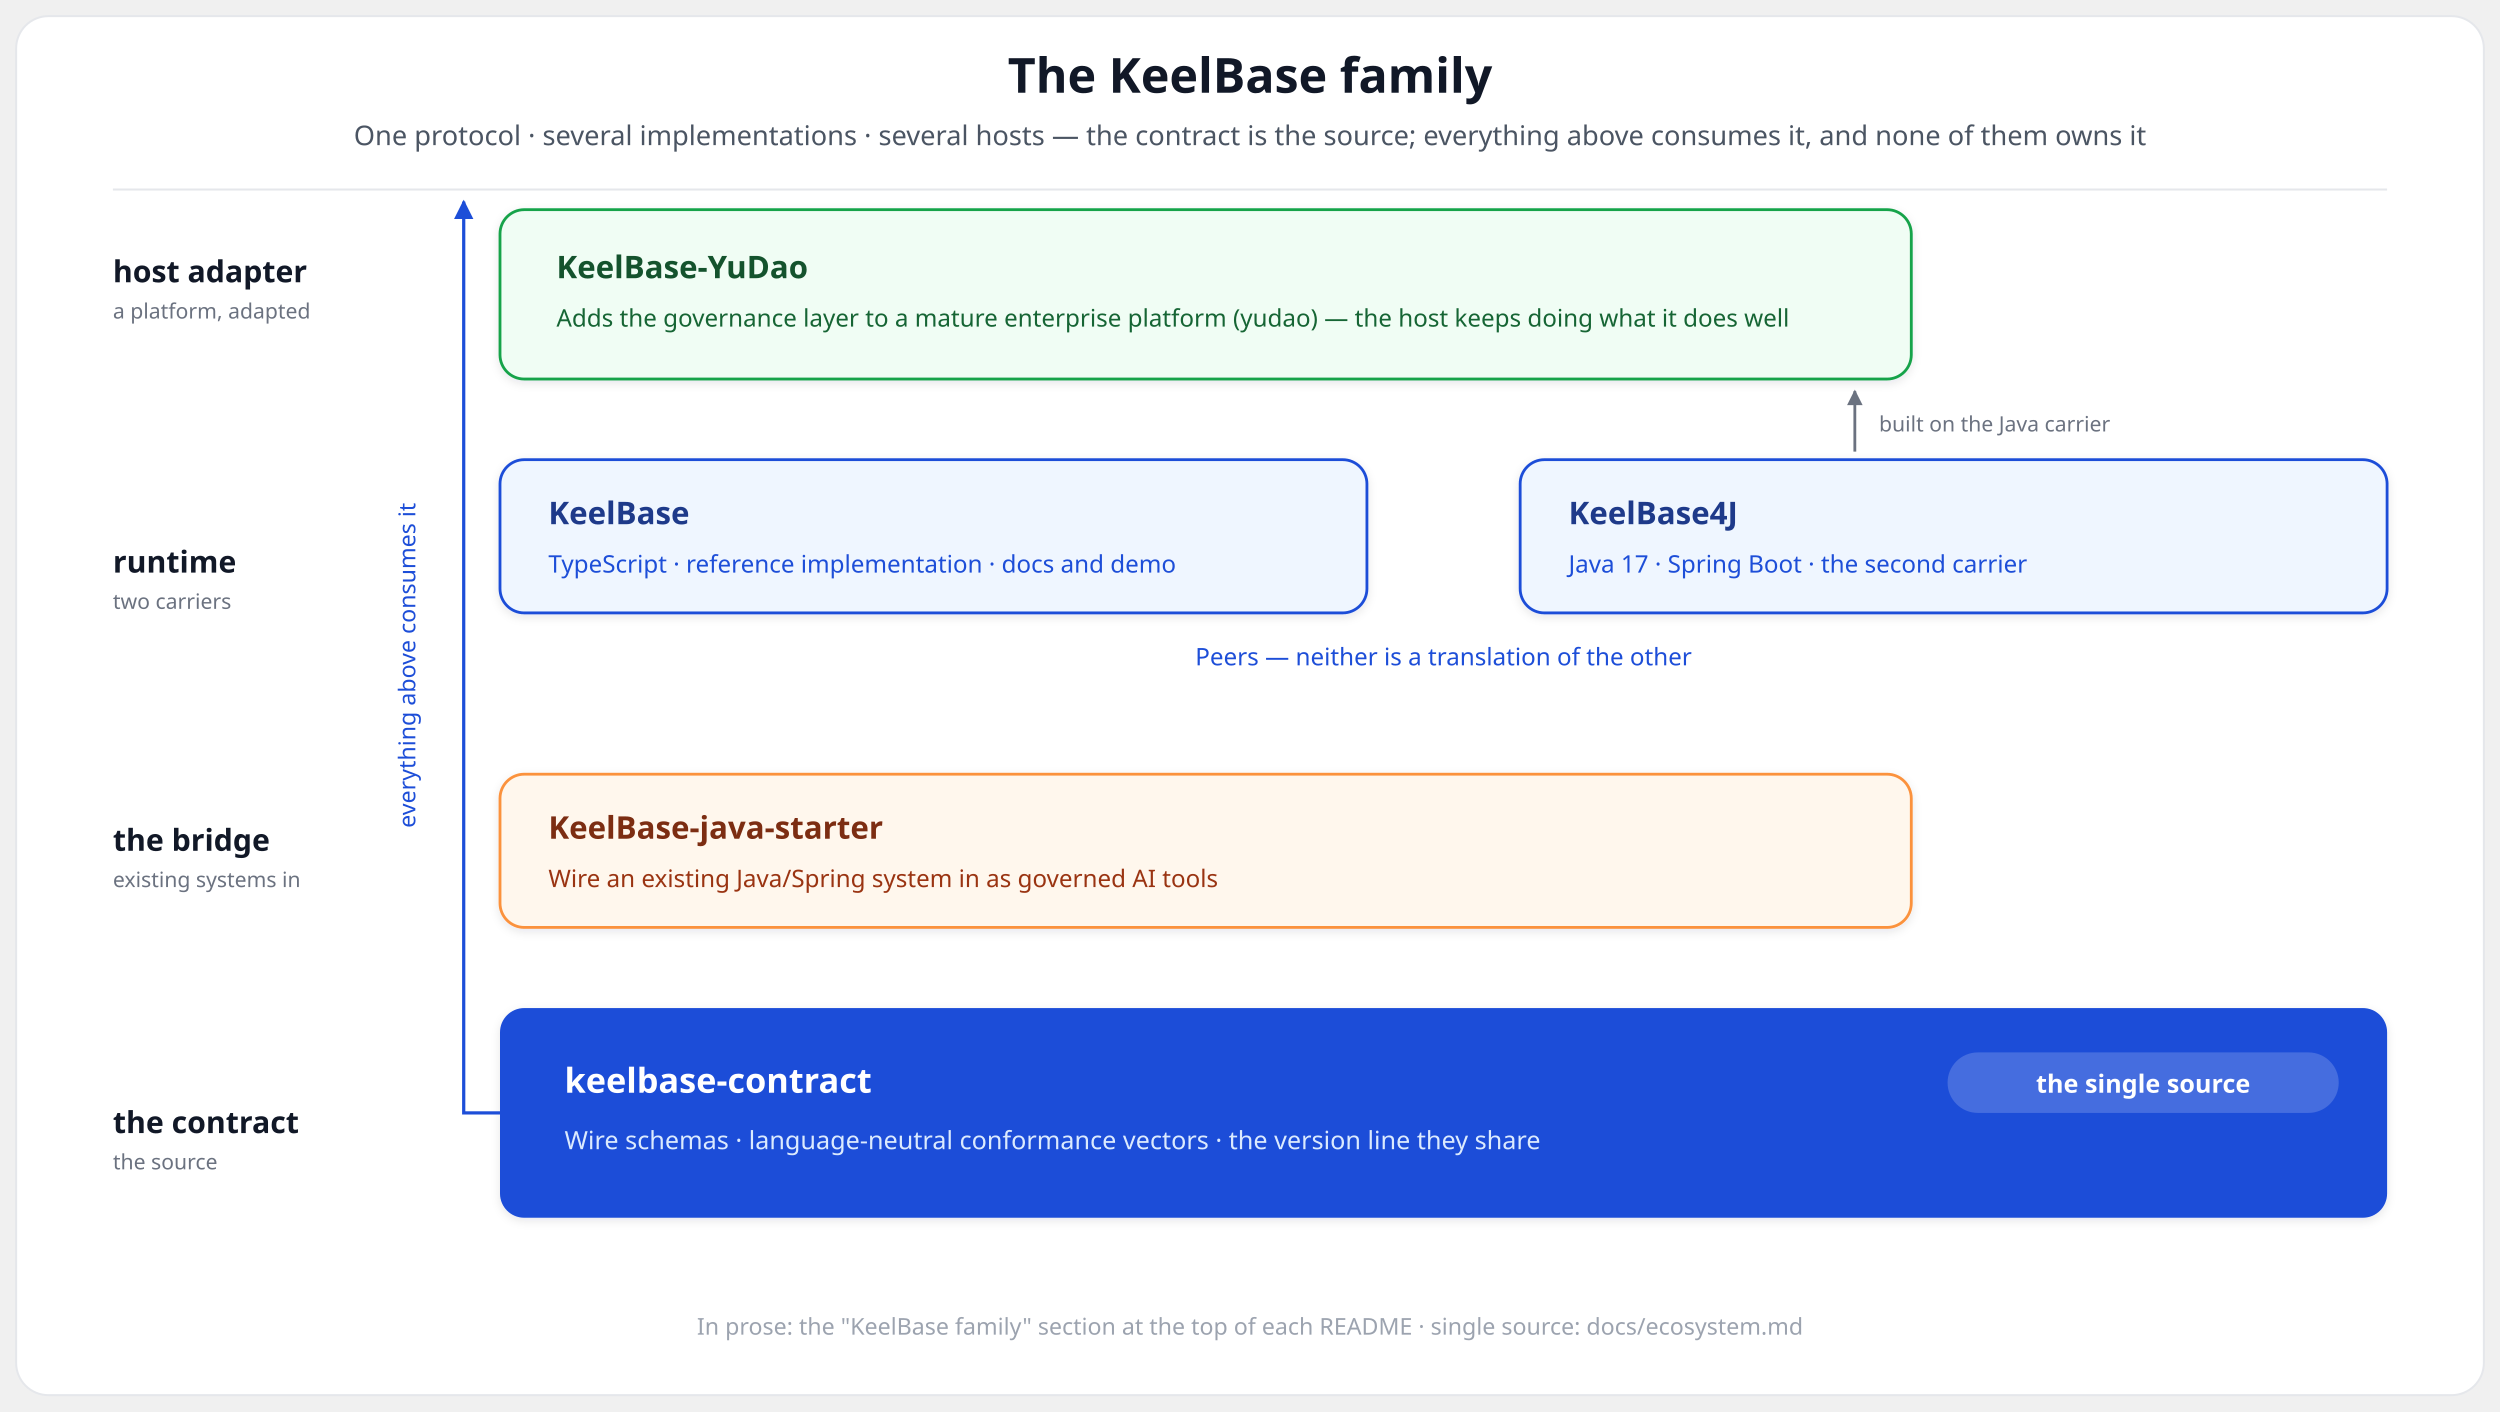
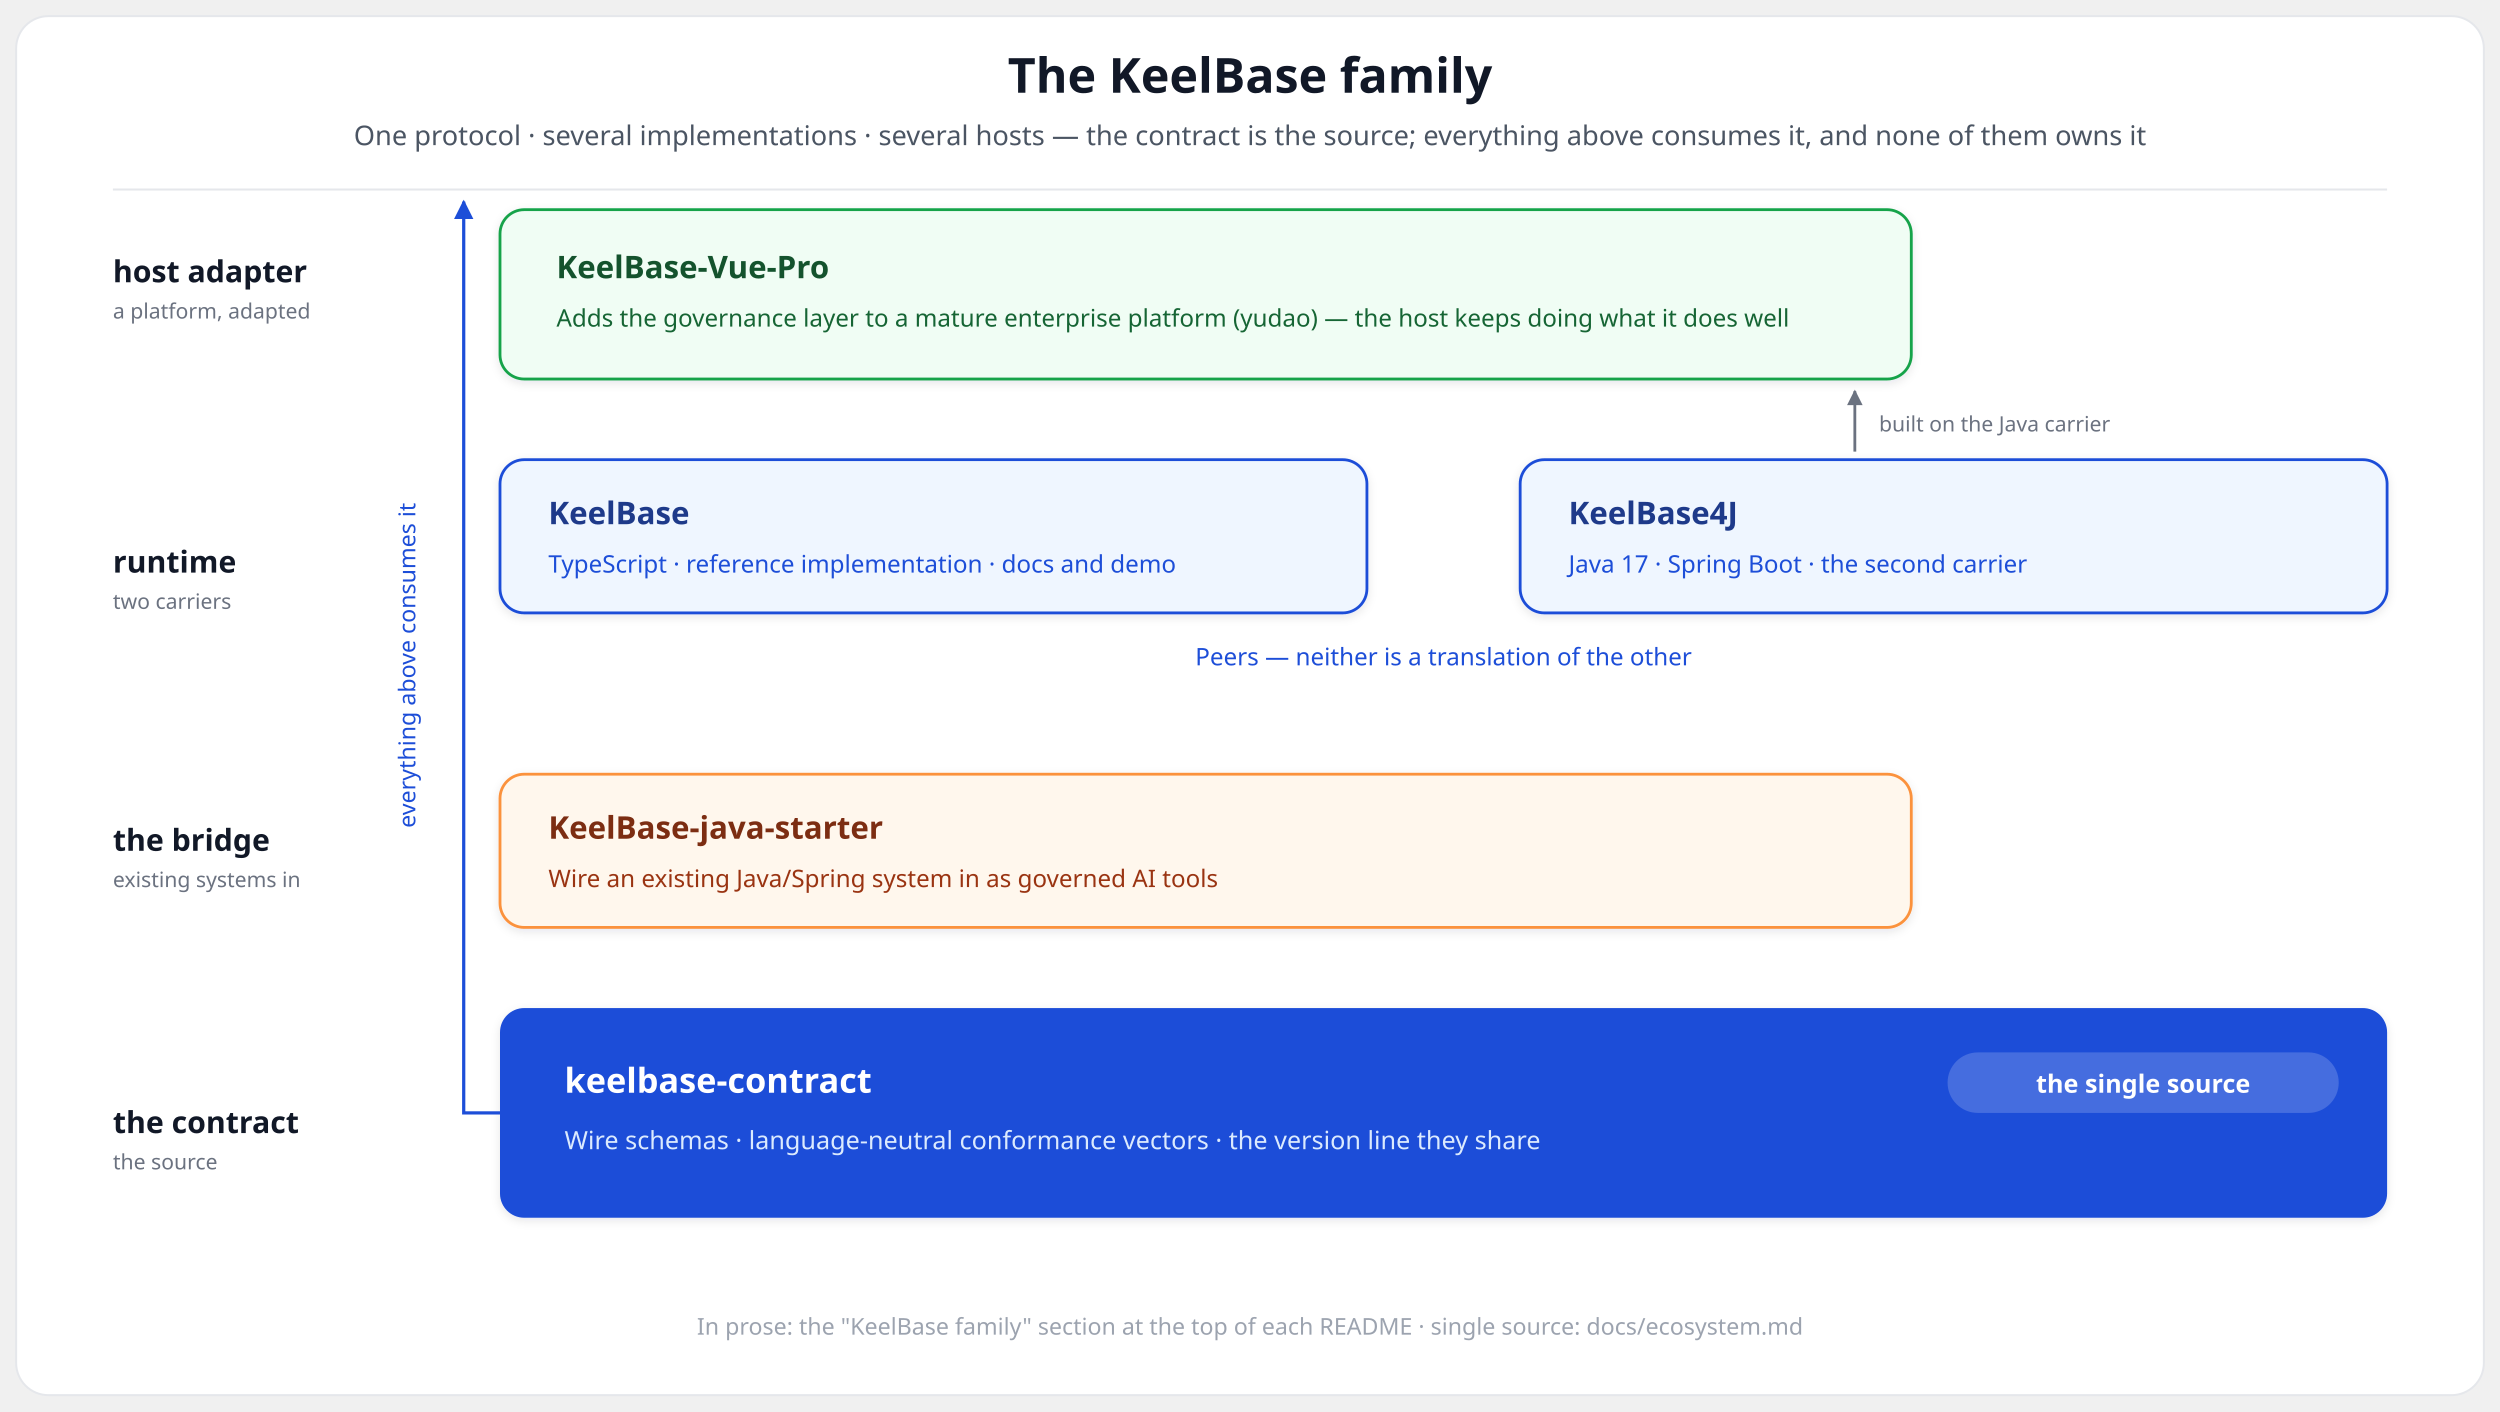
<svg xmlns="http://www.w3.org/2000/svg" width="1240" height="700" viewBox="0 0 1240 700" font-family="PingFang SC, Microsoft YaHei, Noto Sans SC, system-ui, sans-serif">
  <defs>
    <marker id="up" viewBox="0 0 10 10" refX="9" refY="5" markerWidth="6" markerHeight="6" orient="auto">
      <path d="M 0 0 L 10 5 L 0 10 z" fill="#1d4ed8" />
    </marker>
    <marker id="upg" viewBox="0 0 10 10" refX="9" refY="5" markerWidth="5.5" markerHeight="5.5" orient="auto">
      <path d="M 0 0 L 10 5 L 0 10 z" fill="#6b7280" />
    </marker>
    <filter id="soft" x="-6%" y="-14%" width="112%" height="132%">
      <feDropShadow dx="0" dy="1.5" stdDeviation="2.5" flood-color="#0f172a" flood-opacity="0.10" />
    </filter>
  </defs>
  <rect x="8" y="8" width="1224" height="684" rx="16" fill="#ffffff" stroke="#e5e7eb" />
  <text x="620" y="46" font-size="24" font-weight="700" fill="#111827" text-anchor="middle">The KeelBase family</text>
  <text x="620" y="72" font-size="13.5" fill="#4b5563" text-anchor="middle">One protocol · several implementations · several hosts — the contract is the source; everything above consumes it, and none of them owns it</text>
  <line x1="56" y1="94" x2="1184" y2="94" stroke="#e5e7eb" />
  <text x="56" y="140" font-size="15" font-weight="700" fill="#111827">host adapter</text>
  <text x="56" y="158" font-size="10.5" fill="#6b7280">a platform, adapted</text>
  <rect x="248" y="104" width="700" height="84" rx="12" fill="#f0fdf4" stroke="#16a34a" stroke-width="1.4" filter="url(#soft)" />
-   <text x="276" y="138" font-size="15.5" font-weight="700" fill="#14532d">KeelBase-YuDao</text>
+   <text x="276" y="138" font-size="15.5" font-weight="700" fill="#14532d">KeelBase-Vue-Pro</text>
  <text x="276" y="162" font-size="12" fill="#166534">Adds the governance layer to a mature enterprise platform (yudao) — the host keeps doing what it does well</text>
  <text x="56" y="284" font-size="15" font-weight="700" fill="#111827">runtime</text>
  <text x="56" y="302" font-size="10.5" fill="#6b7280">two carriers</text>
  <rect x="248" y="228" width="430" height="76" rx="12" fill="#eff6ff" stroke="#1d4ed8" stroke-width="1.4" filter="url(#soft)" />
  <text x="272" y="260" font-size="15.5" font-weight="700" fill="#1e3a8a">KeelBase</text>
  <text x="272" y="284" font-size="12" fill="#1d4ed8">TypeScript · reference implementation · docs and demo</text>
  <rect x="754" y="228" width="430" height="76" rx="12" fill="#eff6ff" stroke="#1d4ed8" stroke-width="1.4" filter="url(#soft)" />
  <text x="778" y="260" font-size="15.5" font-weight="700" fill="#1e3a8a">KeelBase4J</text>
  <text x="778" y="284" font-size="12" fill="#1d4ed8">Java 17 · Spring Boot · the second carrier</text>
  <text x="716" y="330" font-size="12" fill="#1d4ed8" text-anchor="middle">Peers — neither is a translation of the other</text>
  <path d="M 920 224 L 920 194" fill="none" stroke="#6b7280" stroke-width="1.4" marker-end="url(#upg)" />
  <text x="932" y="214" font-size="10.5" fill="#6b7280">built on the Java carrier</text>
  <text x="56" y="422" font-size="15" font-weight="700" fill="#111827">the bridge</text>
  <text x="56" y="440" font-size="10.5" fill="#6b7280">existing systems in</text>
  <rect x="248" y="384" width="700" height="76" rx="12" fill="#fff7ed" stroke="#fb923c" stroke-width="1.4" filter="url(#soft)" />
  <text x="272" y="416" font-size="15.5" font-weight="700" fill="#7c2d12">KeelBase-java-starter</text>
  <text x="272" y="440" font-size="12" fill="#9a3412">Wire an existing Java/Spring system in as governed AI tools</text>
  <text x="56" y="562" font-size="15" font-weight="700" fill="#111827">the contract</text>
  <text x="56" y="580" font-size="10.5" fill="#6b7280">the source</text>
  <rect x="248" y="500" width="936" height="104" rx="12" fill="#1d4ed8" filter="url(#soft)" />
  <text x="280" y="542" font-size="17" font-weight="700" fill="#ffffff">keelbase-contract</text>
  <text x="280" y="570" font-size="12.5" fill="#dbeafe">Wire schemas · language-neutral conformance vectors · the version line they share</text>
  <rect x="966" y="522" width="194" height="30" rx="15" fill="#ffffff" fill-opacity="0.18" />
  <text x="1063" y="542" font-size="12.5" font-weight="700" fill="#ffffff" text-anchor="middle">the single source</text>
  <path d="M 248 552 L 230 552 L 230 100" fill="none" stroke="#1d4ed8" stroke-width="1.6" marker-end="url(#up)" />
  <text transform="rotate(-90 206 330)" x="206" y="330" font-size="11.5" fill="#1d4ed8" text-anchor="middle">everything above consumes it</text>
  <text x="620" y="662" font-size="11.5" fill="#9ca3af" text-anchor="middle">In prose: the "KeelBase family" section at the top of each README · single source: docs/ecosystem.md</text>
</svg>
